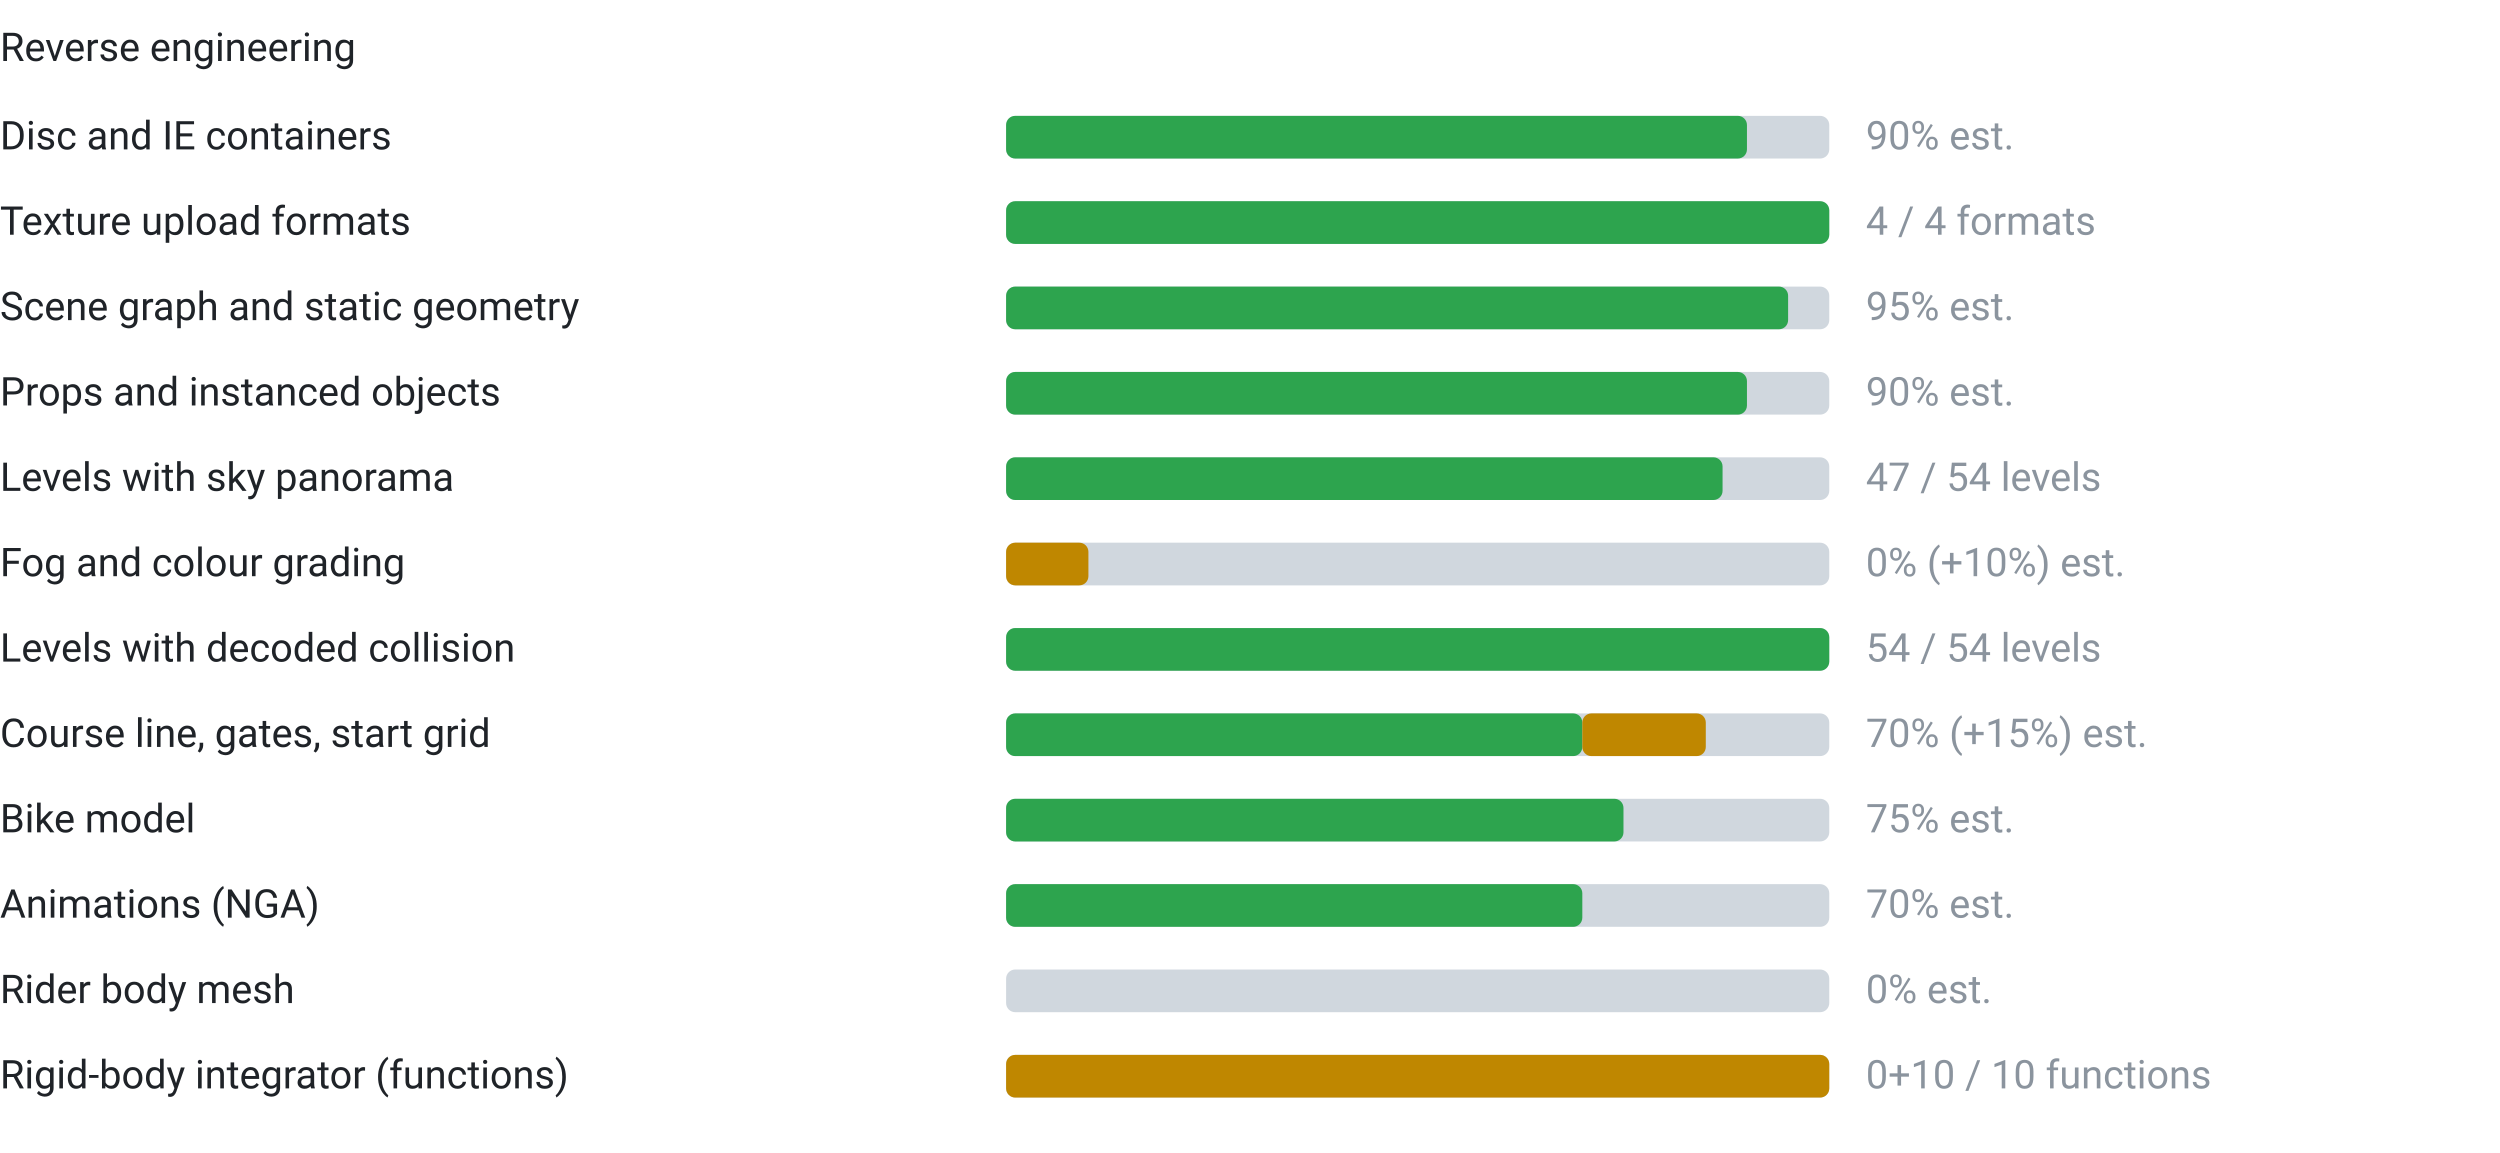
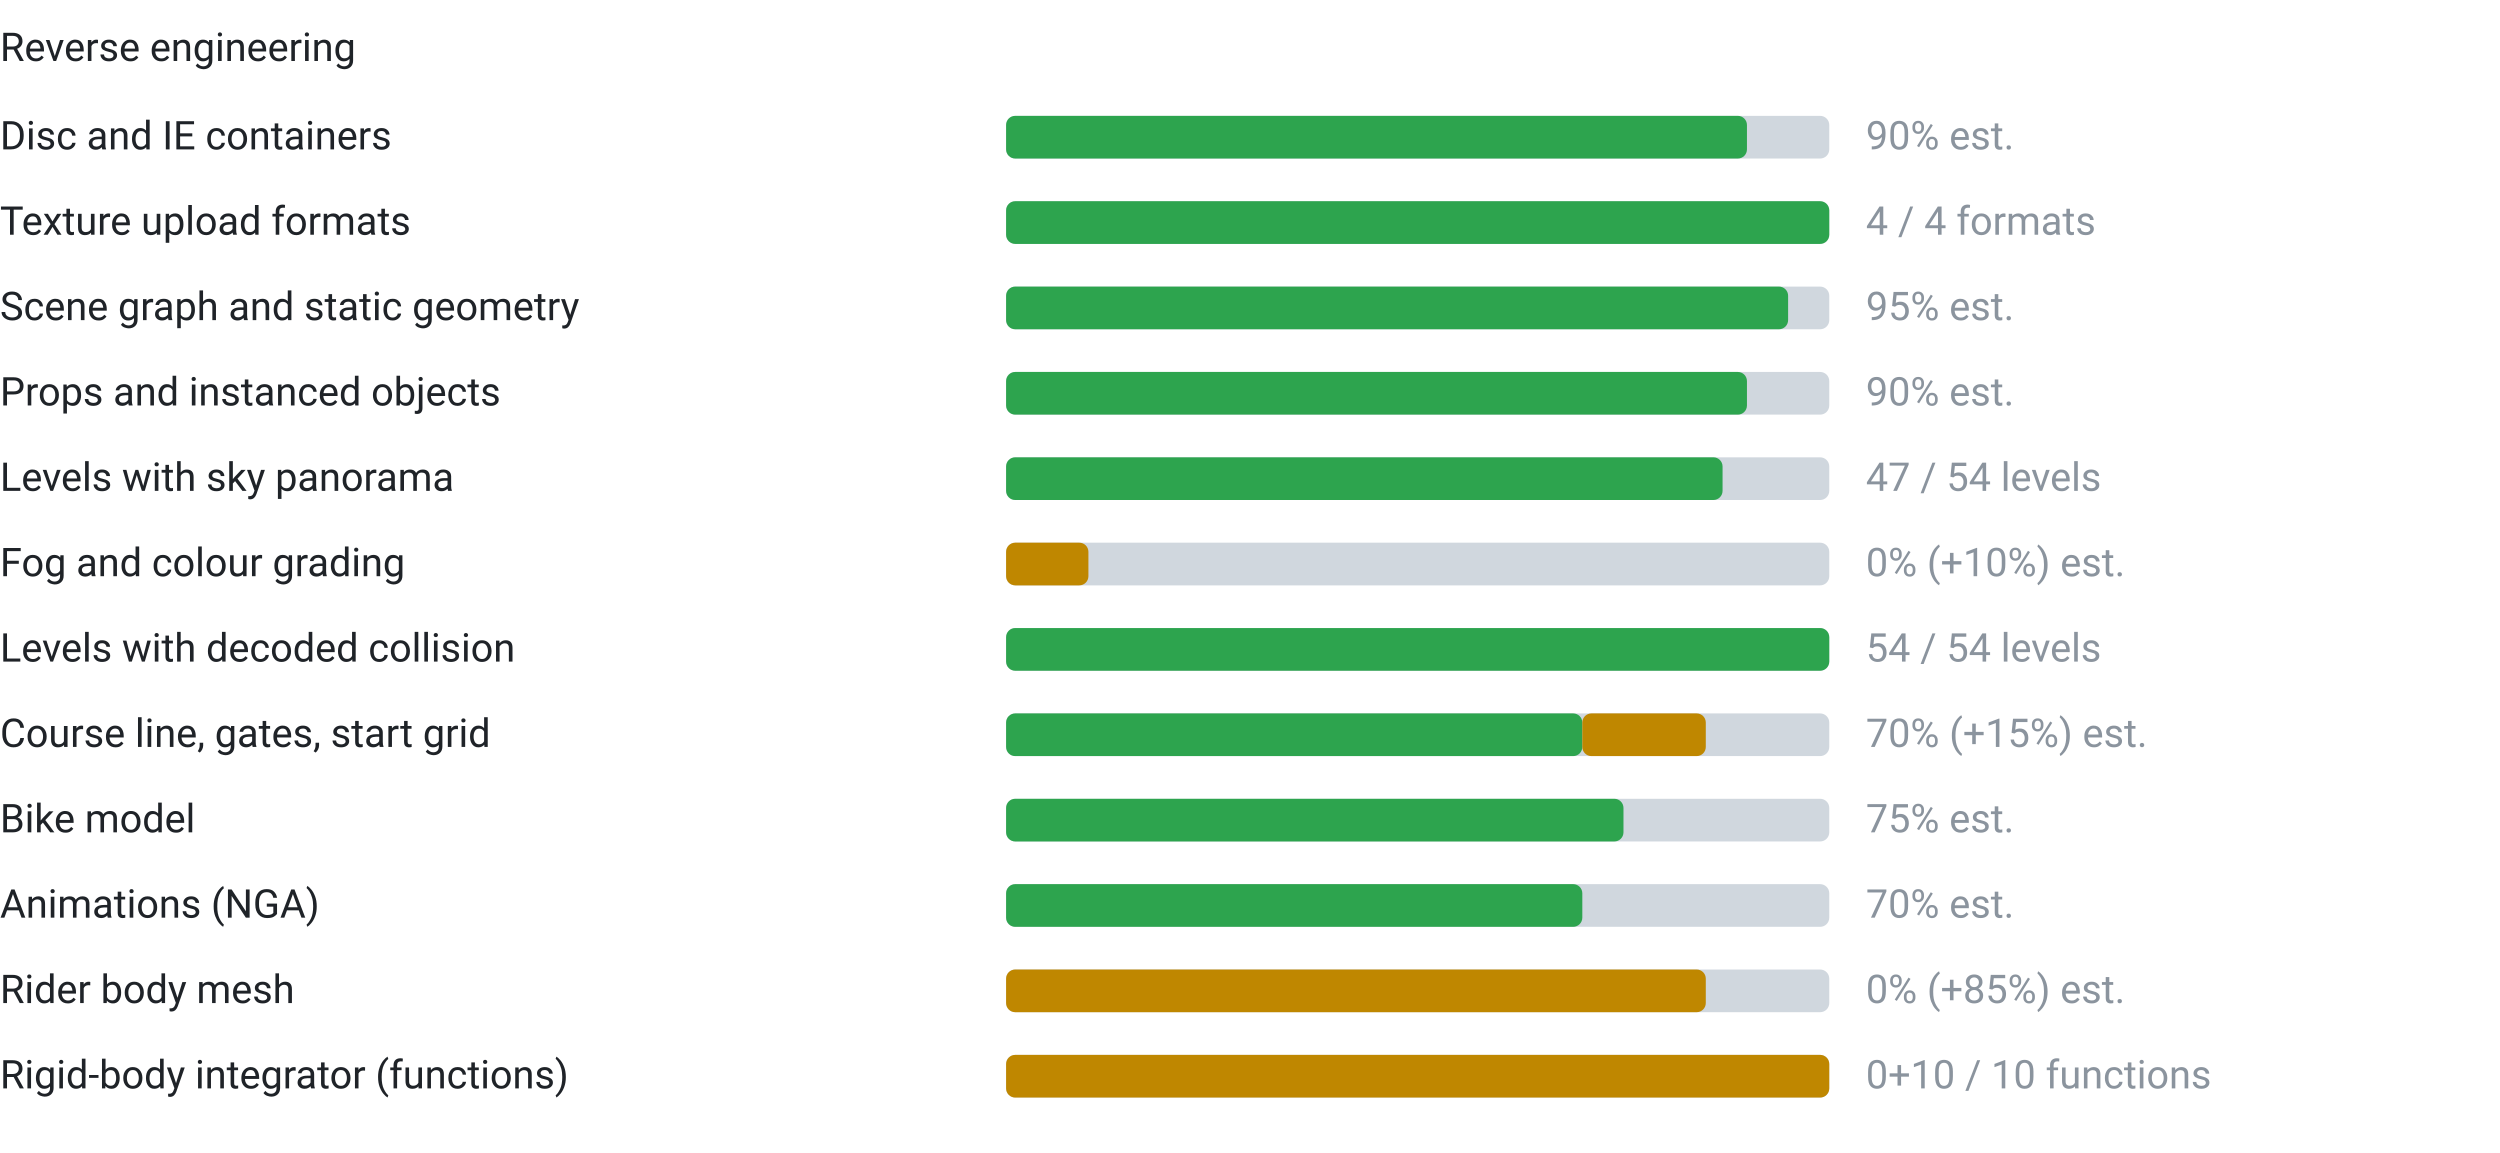
<svg xmlns="http://www.w3.org/2000/svg" width="820" height="378" viewBox="0 0 820 378" role="img" aria-label="Reverse engineering">
  <style>text{font:13px system-ui,-apple-system,Segoe UI,Roboto,sans-serif;fill:#1f2328}.d{fill:#8b949e}.t{fill:#d0d7de}.v{fill:#2da44e}.w{fill:#bf8700}@media(prefers-color-scheme:dark){text{fill:#e6edf3}.d{fill:#8b949e}.t{fill:#30363d}.v{fill:#3fb950}.w{fill:#d29922}}</style>
  <text x="0" y="20" font-weight="600">Reverse engineering</text>
  <text x="0" y="49">Disc and IE containers</text>
  <rect class="t" x="330" y="38" width="270" height="14" rx="3" />
  <rect class="v" x="330" y="38" width="243.0" height="14" rx="3" />
  <text class="d" x="612" y="49">90% est.</text>
  <text x="0" y="77">Texture upload formats</text>
  <rect class="t" x="330" y="66" width="270" height="14" rx="3" />
  <rect class="v" x="330" y="66" width="270.0" height="14" rx="3" />
  <text class="d" x="612" y="77">4 / 4 formats</text>
  <text x="0" y="105">Scene graph and static geometry</text>
  <rect class="t" x="330" y="94" width="270" height="14" rx="3" />
  <rect class="v" x="330" y="94" width="256.5" height="14" rx="3" />
  <text class="d" x="612" y="105">95% est.</text>
  <text x="0" y="133">Props and instanced objects</text>
  <rect class="t" x="330" y="122" width="270" height="14" rx="3" />
  <rect class="v" x="330" y="122" width="243.0" height="14" rx="3" />
  <text class="d" x="612" y="133">90% est.</text>
  <text x="0" y="161">Levels with sky panorama</text>
  <rect class="t" x="330" y="150" width="270" height="14" rx="3" />
  <rect class="v" x="330" y="150" width="235.0" height="14" rx="3" />
  <text class="d" x="612" y="161">47 / 54 levels</text>
  <text x="0" y="189">Fog and colour grading</text>
  <rect class="t" x="330" y="178" width="270" height="14" rx="3" />
  <rect class="w" x="330.0" y="178" width="27.0" height="14" rx="3" />
  <text class="d" x="612" y="189">0% (+10%) est.</text>
  <text x="0" y="217">Levels with decoded collision</text>
  <rect class="t" x="330" y="206" width="270" height="14" rx="3" />
  <rect class="v" x="330" y="206" width="270.0" height="14" rx="3" />
  <text class="d" x="612" y="217">54 / 54 levels</text>
  <text x="0" y="245">Course line, gates, start grid</text>
  <rect class="t" x="330" y="234" width="270" height="14" rx="3" />
  <rect class="v" x="330" y="234" width="189.0" height="14" rx="3" />
  <rect class="w" x="519.0" y="234" width="40.5" height="14" rx="3" />
  <text class="d" x="612" y="245">70% (+15%) est.</text>
  <text x="0" y="273">Bike model</text>
  <rect class="t" x="330" y="262" width="270" height="14" rx="3" />
  <rect class="v" x="330" y="262" width="202.5" height="14" rx="3" />
  <text class="d" x="612" y="273">75% est.</text>
  <text x="0" y="301">Animations (NGA)</text>
  <rect class="t" x="330" y="290" width="270" height="14" rx="3" />
  <rect class="v" x="330" y="290" width="189.0" height="14" rx="3" />
  <text class="d" x="612" y="301">70% est.</text>
  <text x="0" y="329">Rider body mesh</text>
  <rect class="t" x="330" y="318" width="270" height="14" rx="3" />
-   <text class="d" x="612" y="329">0% est.</text>
+   <rect class="w" x="330.0" y="318" width="229.5" height="14" rx="3" />
+   <text class="d" x="612" y="329">0% (+85%) est.</text>
  <text x="0" y="357">Rigid-body integrator (functions)</text>
  <rect class="t" x="330" y="346" width="270" height="14" rx="3" />
  <rect class="w" x="330.0" y="346" width="270.0" height="14" rx="3" />
  <text class="d" x="612" y="357">0+10 / 10 functions</text>
</svg>
